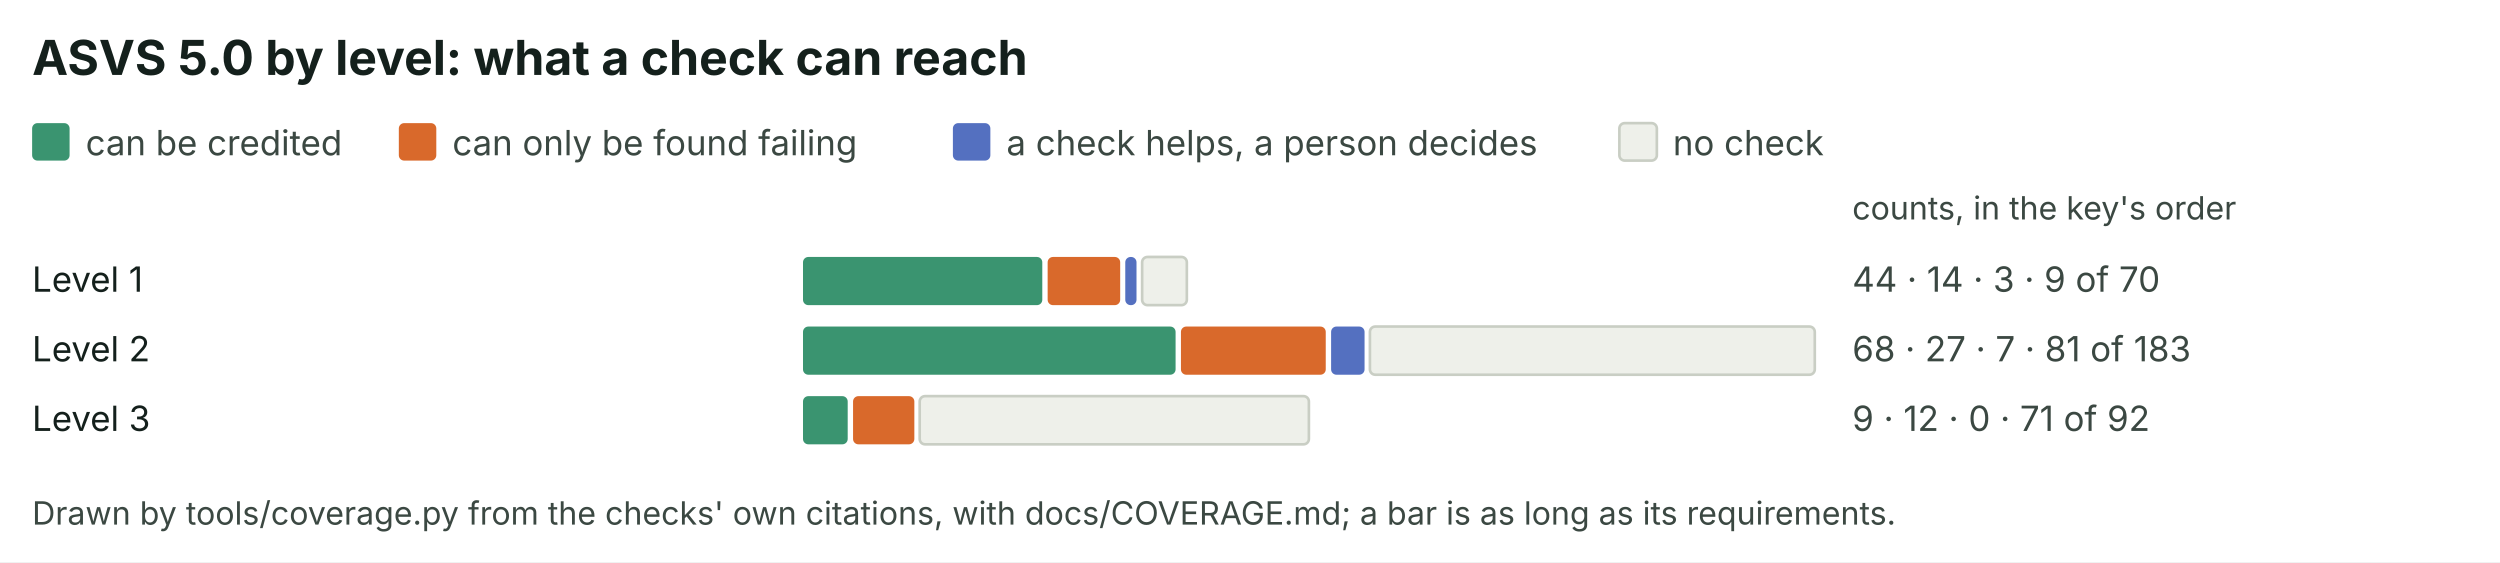
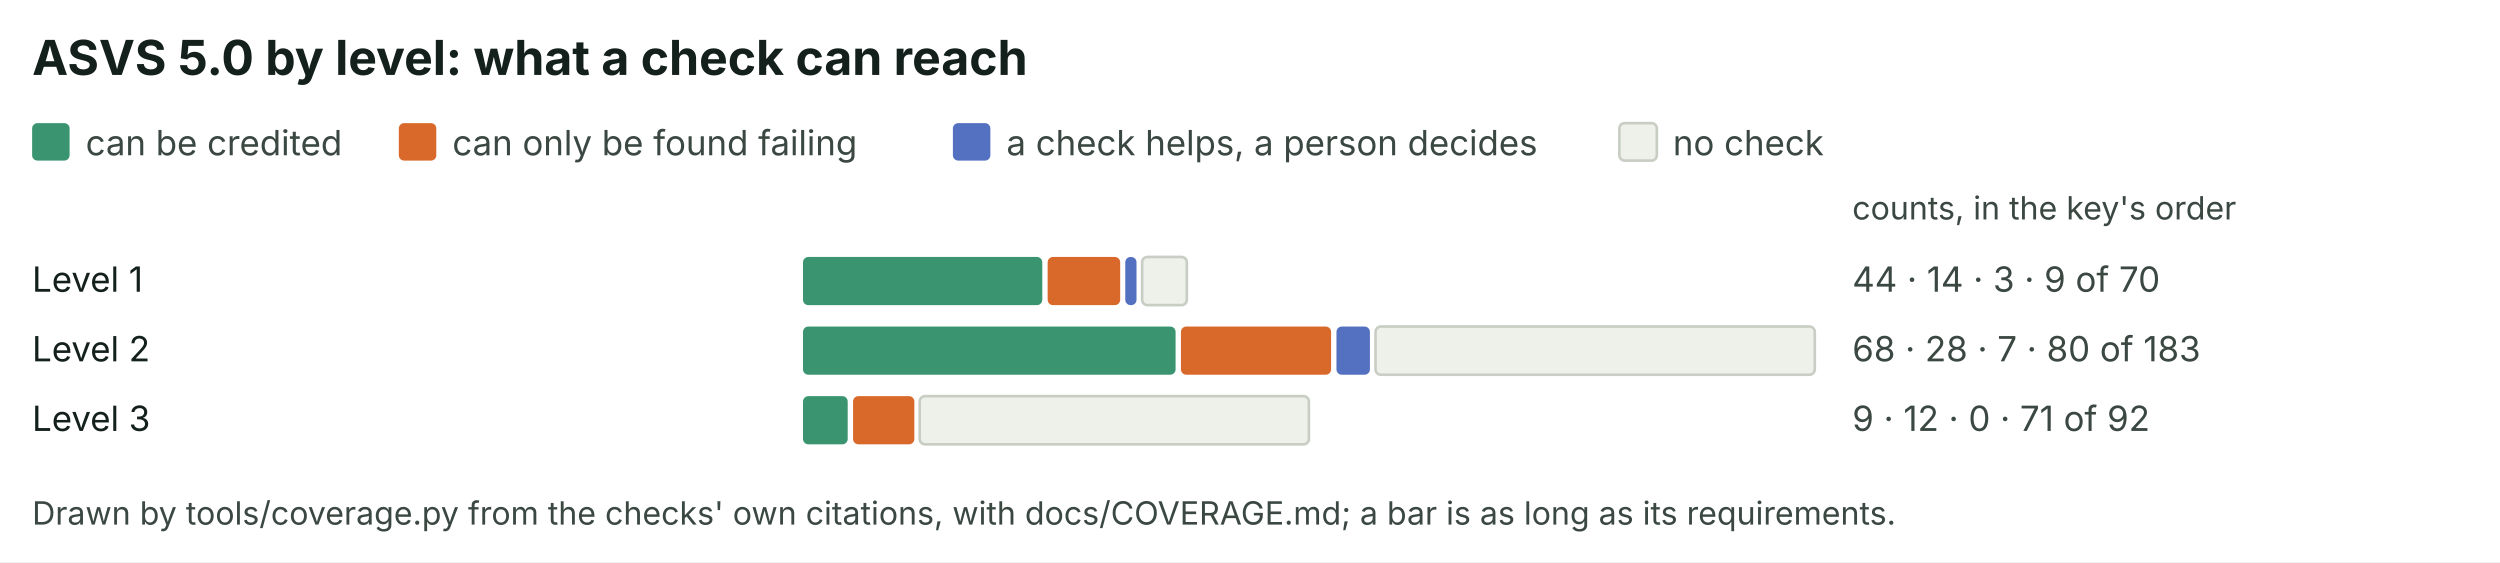
<svg xmlns="http://www.w3.org/2000/svg" viewBox="0 0 934 210" width="934" height="210" role="img" aria-labelledby="t d" font-family="Atkinson Hyperlegible, -apple-system, Segoe UI, sans-serif">
  <style>.bg{fill:#FFFFFF}.ink{fill:#14201C}.soft{fill:#3B4842}.none{fill:#EEF0EA;stroke:#C9CEC4}@media (prefers-color-scheme: dark){.bg{fill:#14201C}.ink{fill:#F3F4EF}.soft{fill:#C9CEC4}.none{fill:#182A23;stroke:#3B4842}}</style>
  <rect class="bg" width="934" height="210" />
  <text class="ink" x="12" y="28" font-size="18" font-weight="700">ASVS 5.0 by level: what a check can reach</text>
  <rect fill="#3A9470" x="12" y="46" width="14" height="14" rx="2" />
  <text class="soft" x="32" y="58" font-size="13">can be credited</text>
  <rect fill="#D9692B" x="149" y="46" width="14" height="14" rx="2" />
  <text class="soft" x="169" y="58" font-size="13">can only be found failing</text>
  <rect fill="#5470C0" x="356" y="46" width="14" height="14" rx="2" />
  <text class="soft" x="376" y="58" font-size="13">a check helps, a person decides</text>
  <rect class="none" x="605" y="46" width="14" height="14" rx="2" />
  <text class="soft" x="625" y="58" font-size="13">no check</text>
  <text class="soft" x="692" y="82" font-size="12">counts, in the key's order</text>
  <text class="ink" x="12" y="109" font-size="13">Level 1</text>
  <rect fill="#3A9470" x="300.0" y="96" width="89.4" height="18" rx="2" />
  <rect fill="#D9692B" x="391.4" y="96" width="27.1" height="18" rx="2" />
  <rect fill="#5470C0" x="420.4" y="96" width="4.2" height="18" rx="2" />
  <rect class="none" x="426.7" y="96" width="16.7" height="18" rx="2" />
  <text class="soft" x="692" y="109" font-size="13">44 · 14 · 3 · 9  of 70</text>
  <text class="ink" x="12" y="135" font-size="13">Level 2</text>
  <rect fill="#3A9470" x="300.0" y="122" width="139.2" height="18" rx="2" />
-   <rect fill="#D9692B" x="441.2" y="122" width="54.1" height="18" rx="2" />
-   <rect fill="#5470C0" x="497.3" y="122" width="12.5" height="18" rx="2" />
-   <rect class="none" x="511.8" y="122" width="166.2" height="18" rx="2" />
-   <text class="soft" x="692" y="135" font-size="13">68 · 27 · 7 · 81  of 183</text>
+   <rect fill="#D9692B" x="441.2" y="122" width="56.1" height="18" rx="2" />
+   <rect fill="#5470C0" x="499.3" y="122" width="12.5" height="18" rx="2" />
+   <rect class="none" x="513.9" y="122" width="164.1" height="18" rx="2" />
+   <text class="soft" x="692" y="135" font-size="13">68 · 28 · 7 · 80  of 183</text>
  <text class="ink" x="12" y="161" font-size="13">Level 3</text>
  <rect fill="#3A9470" x="300.0" y="148" width="16.7" height="18" rx="2" />
  <rect fill="#D9692B" x="318.7" y="148" width="22.9" height="18" rx="2" />
  <rect class="none" x="343.6" y="148" width="145.4" height="18" rx="2" />
  <text class="soft" x="692" y="161" font-size="13">9 · 12 · 0 · 71  of 92</text>
  <text class="soft" x="12" y="196" font-size="12">Drawn by tools/coverage.py from the checks' own citations, with docs/COVERAGE.md; a bar is as long as its requirements.</text>
</svg>
